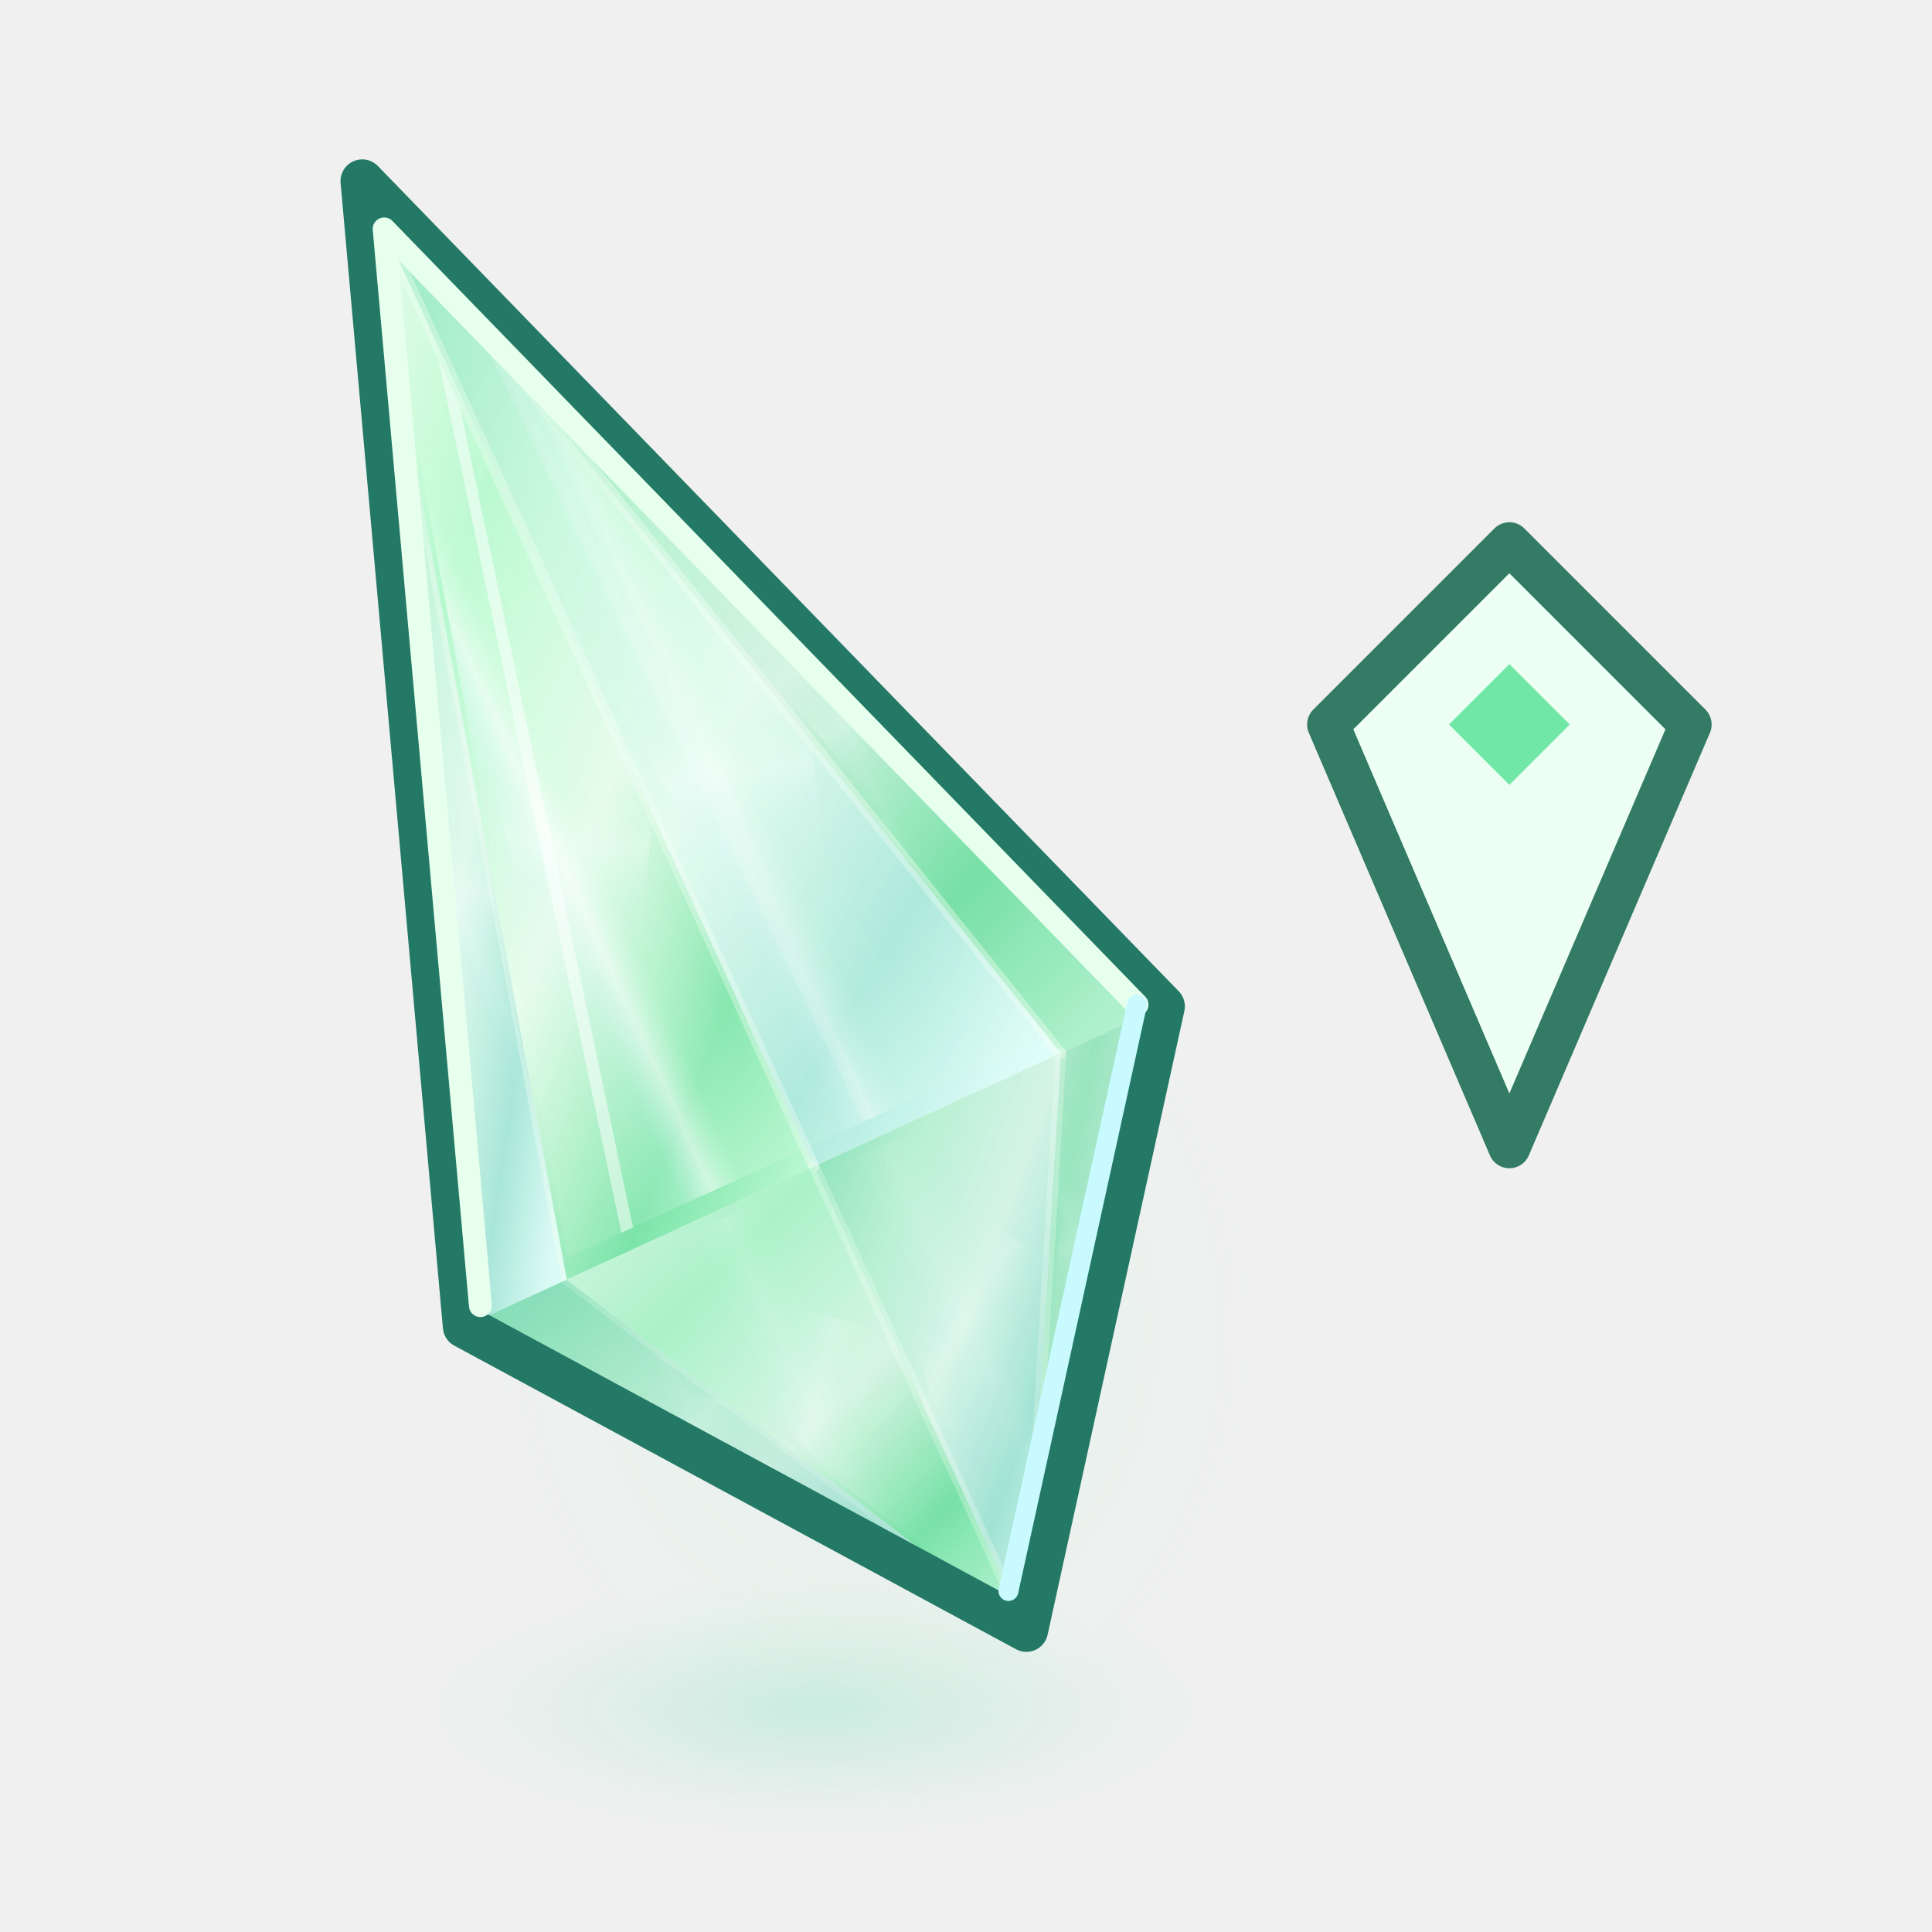
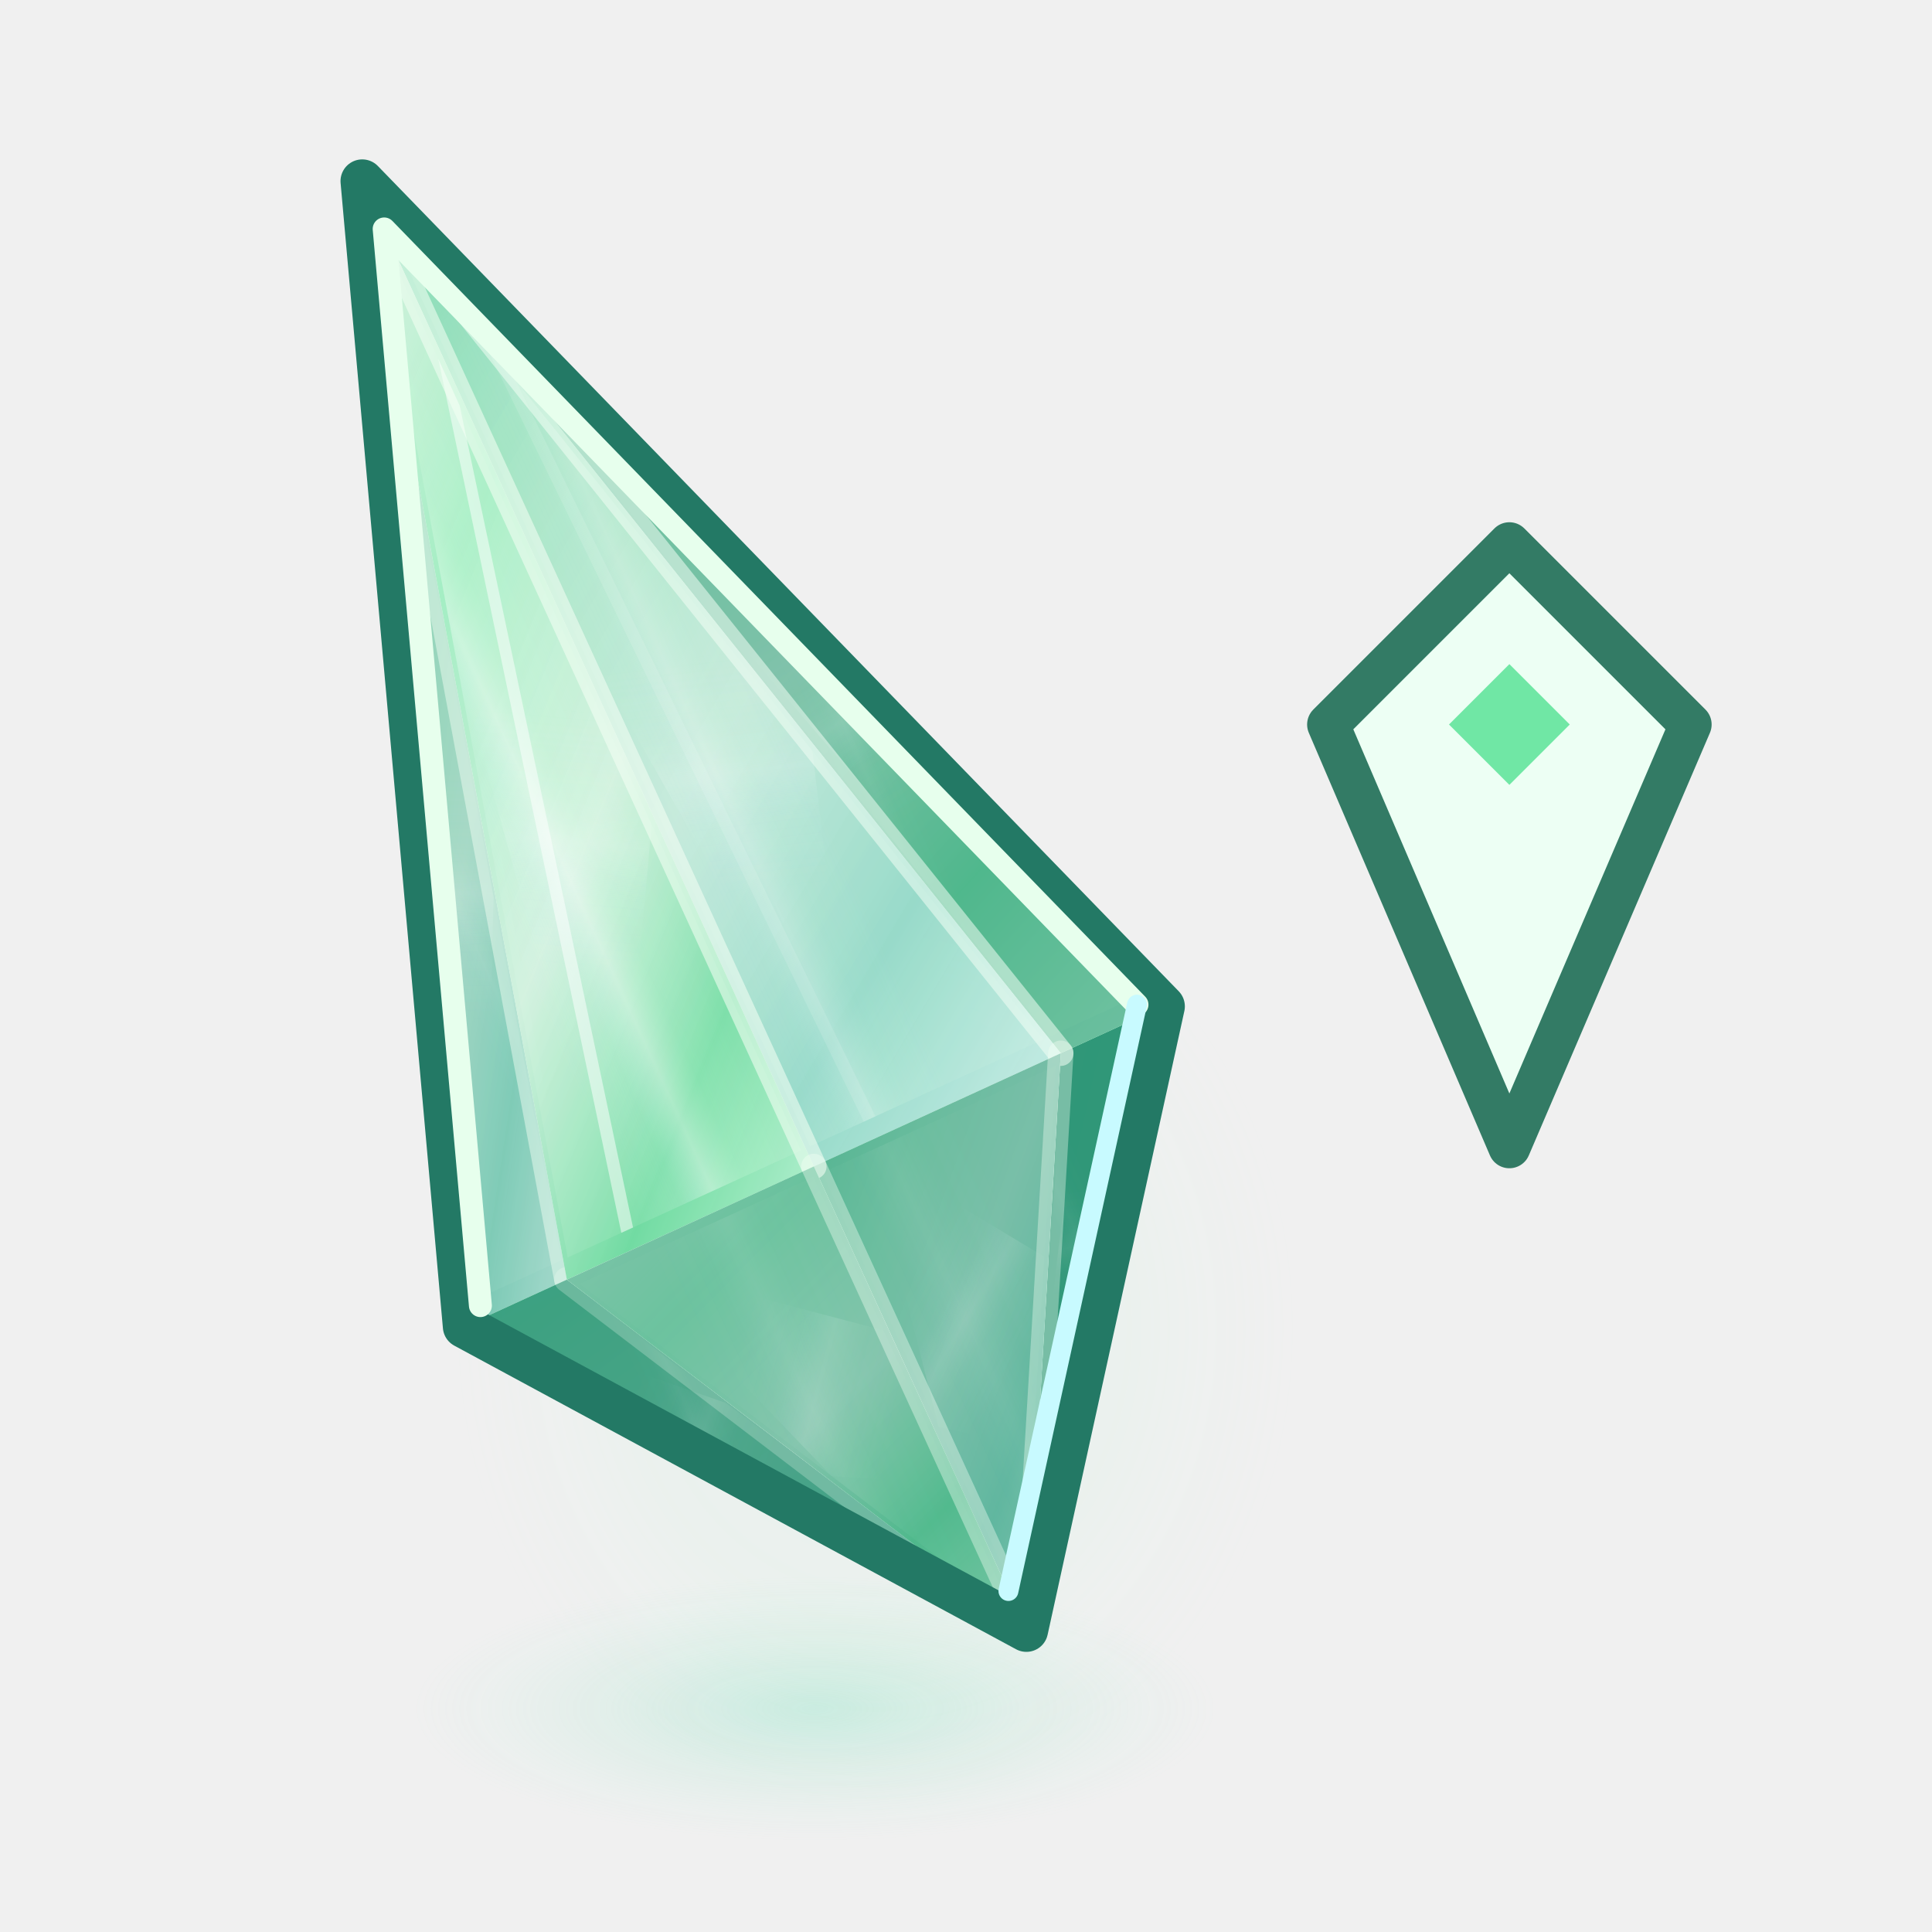
<svg xmlns="http://www.w3.org/2000/svg" width="32" height="32" viewBox="0 0 32 32">
  <defs>
    <linearGradient id="body" x1="0" y1="0" x2="1" y2="1">
      <stop stop-color="#e9fff2" />
      <stop offset=".55" stop-color="#a1faca" />
      <stop offset="1" stop-color="#d8fffe" />
    </linearGradient>
    <linearGradient id="crown" x1="0" y1="0" x2=".8" y2="1">
      <stop stop-color="#b9ffe7" />
      <stop offset=".40" stop-color="#f9fffa" />
      <stop offset=".70" stop-color="#eafff1" />
      <stop offset="1" stop-color="#7df2ab" />
    </linearGradient>
    <linearGradient id="left" x1="0" y1="0" x2="1" y2=".5">
      <stop stop-color="#32a67d" />
      <stop offset=".32" stop-color="#4edc8e" />
      <stop offset=".78" stop-color="#bbffcd" />
      <stop offset="1" stop-color="#e9ffeb" />
    </linearGradient>
    <linearGradient id="right" x1="0" y1="0" x2=".7" y2="1">
      <stop stop-color="#72f0b7" />
      <stop offset=".36" stop-color="#54cba3" />
      <stop offset=".7" stop-color="#d4ffee" />
      <stop offset="1" stop-color="#edf6ff" />
    </linearGradient>
    <linearGradient id="foot" x1="0" y1="0" x2="1" y2="1">
      <stop stop-color="#b1ffc4" />
      <stop offset=".48" stop-color="#51d98d" />
      <stop offset=".52" stop-color="#d8ffe1" />
      <stop offset="1" stop-color="#b4eaee" />
    </linearGradient>
    <linearGradient id="violet" x1="0" y1="0" x2="1" y2="1">
      <stop stop-color="#cbffdb" />
      <stop offset=".5" stop-color="#8ee0e4" />
      <stop offset="1" stop-color="#d0f3ff" />
    </linearGradient>
    <linearGradient id="inner" x1="0" y1="0" x2="1" y2="0">
      <stop stop-color="#34a688" stop-opacity=".7" />
      <stop offset=".5" stop-color="#e0ffe8" stop-opacity=".25" />
      <stop offset="1" stop-color="#fbfffb" stop-opacity=".8" />
    </linearGradient>
    <linearGradient id="refract" x1="0" y1="0" x2="1" y2="1">
      <stop stop-color="#f3fff4" />
      <stop offset=".46" stop-color="#c2ffdd" stop-opacity=".7" />
      <stop offset="1" stop-color="#baecf4" stop-opacity=".4" />
    </linearGradient>
    <linearGradient id="text" x1="0" y1="0" x2="1" y2="0">
      <stop stop-color="#76e7b0" />
      <stop offset=".48" stop-color="#f4fff5" />
      <stop offset="1" stop-color="#a6fff0" />
    </linearGradient>
    <radialGradient id="shadow">
      <stop stop-color="#57dbb1" stop-opacity=".25" />
      <stop offset=".55" stop-color="#6ce2b4" stop-opacity=".10" />
      <stop offset="1" stop-color="#8dedcd" stop-opacity="0" />
    </radialGradient>
    <radialGradient id="halo">
      <stop stop-color="#befffb" stop-opacity=".10" />
      <stop offset=".6" stop-color="#a7ffce" stop-opacity=".07" />
      <stop offset="1" stop-color="#d4ffea" stop-opacity="0" />
    </radialGradient>
    <linearGradient id="edgeIce" x1="0" y1="0" x2="1" y2="1">
      <stop offset="0.0" stop-color="#edfff4" />
      <stop offset="0.5" stop-color="#4ee2ac" />
      <stop offset="1.0" stop-color="#e9ffeb" />
    </linearGradient>
    <linearGradient id="edgeIndigo" x1="0" y1="0" x2="1" y2="1">
      <stop offset="0.0" stop-color="#179b72" />
      <stop offset="0.5" stop-color="#83ffcd" />
      <stop offset="1.0" stop-color="#66c0c6" />
    </linearGradient>
    <linearGradient id="edgeLilac" x1="0" y1="0" x2="1" y2="1">
      <stop offset="0.0" stop-color="#92e6e0" />
      <stop offset="0.5" stop-color="#f5f9ff" />
      <stop offset="1.0" stop-color="#47caa0" />
    </linearGradient>
    <linearGradient id="edgeBlue" x1="0" y1="0" x2="1" y2="1">
      <stop offset="0.0" stop-color="#2d9476" />
      <stop offset="0.5" stop-color="#94ffb0" />
      <stop offset="1.0" stop-color="#31ca7a" />
    </linearGradient>
    <linearGradient id="tableLight" x1="0" y1="0" x2="1" y2="1">
      <stop offset="0.0" stop-color="#d0ffe9" />
      <stop offset="0.5" stop-color="#ffffff" />
      <stop offset="1.0" stop-color="#acf7d2" />
    </linearGradient>
    <linearGradient id="tableBlue" x1="0" y1="0" x2="1" y2="1">
      <stop offset="0.0" stop-color="#52d597" />
      <stop offset="0.5" stop-color="#deffe6" />
      <stop offset="1.0" stop-color="#83edb2" />
    </linearGradient>
    <linearGradient id="tableIce" x1="0" y1="0" x2="1" y2="1">
      <stop offset="0.0" stop-color="#d8ffe0" />
      <stop offset="0.5" stop-color="#55ea88" />
      <stop offset="1.0" stop-color="#f1fff7" />
    </linearGradient>
    <linearGradient id="tableLilac" x1="0" y1="0" x2="1" y2="1">
      <stop offset="0.0" stop-color="#71d9c8" />
      <stop offset="0.5" stop-color="#d8fffd" />
      <stop offset="1.0" stop-color="#f7f9ff" />
    </linearGradient>
    <linearGradient id="reflectedBlue" x1="0" y1="0" x2="1" y2="1">
      <stop offset="0.0" stop-color="#e8ffea" />
      <stop offset="0.5" stop-color="#40cc7b" />
      <stop offset="1.0" stop-color="#bbffcd" />
    </linearGradient>
    <linearGradient id="depthGlass" x1="0" y1="0" x2=".85" y2="1">
      <stop stop-color="#38ae94" stop-opacity=".24" />
      <stop offset=".4" stop-color="#80efaf" stop-opacity=".08" />
      <stop offset=".72" stop-color="#71d6cc" stop-opacity=".27" />
      <stop offset="1" stop-color="#d8f4ff" stop-opacity=".13" />
    </linearGradient>
    <linearGradient id="iceRefraction" x1="0" y1="0" x2="1" y2=".7">
      <stop stop-color="#58df99" stop-opacity=".06" />
      <stop offset=".35" stop-color="#94ffb4" stop-opacity=".36" />
      <stop offset=".53" stop-color="#f3fff4" stop-opacity=".72" />
      <stop offset=".65" stop-color="#65eb97" stop-opacity=".22" />
      <stop offset="1" stop-color="#b9ffd4" stop-opacity="0" />
    </linearGradient>
    <linearGradient id="violetRefraction" x1="0" y1="1" x2="1" y2="0">
      <stop stop-color="#62d5b4" stop-opacity="0" />
      <stop offset=".35" stop-color="#a6e5ef" stop-opacity=".31" />
      <stop offset=".52" stop-color="#eaf5ff" stop-opacity=".59" />
      <stop offset=".7" stop-color="#8ff6b4" stop-opacity=".18" />
      <stop offset="1" stop-color="#b5ffdb" stop-opacity="0" />
    </linearGradient>
    <linearGradient id="clearIce" x1="0" y1="0" x2="1" y2="1">
      <stop stop-color="#effff0" stop-opacity=".98" />
      <stop offset=".28" stop-color="#b2facd" stop-opacity=".94" />
      <stop offset=".55" stop-color="#e7ffed" stop-opacity=".88" />
      <stop offset=".78" stop-color="#78e5a7" stop-opacity=".96" />
      <stop offset="1" stop-color="#d1ffe2" stop-opacity=".98" />
    </linearGradient>
    <linearGradient id="clearLilac" x1="0" y1="0" x2="1" y2=".85">
      <stop stop-color="#88e6b9" stop-opacity=".98" />
      <stop offset=".32" stop-color="#c5fada" stop-opacity=".94" />
      <stop offset=".58" stop-color="#e8fff4" stop-opacity=".90" />
      <stop offset=".82" stop-color="#a9e9db" stop-opacity=".96" />
      <stop offset="1" stop-color="#e3fffb" stop-opacity=".98" />
    </linearGradient>
  </defs>
  <ellipse cx="13.5" cy="28.3" rx="6.7" ry="2.2" fill="url(#shadow)" stroke="none" stroke-width="0" stroke-linejoin="round" stroke-linecap="round" />
  <ellipse cx="14.5" cy="22" rx="7" ry="8" fill="url(#halo)" stroke="none" stroke-width="0" stroke-linejoin="round" stroke-linecap="round" />
  <polygon points="6,3 19.265,16.669 17.57,17.445" fill="url(#clearIce)" stroke="none" stroke-width="0.7" stroke-linejoin="round" stroke-linecap="round" />
-   <polygon points="6,3 19.265,16.669 17.57,17.445" fill="#34a788" fill-opacity="0.098" stroke="none" stroke-width="0.7" stroke-linejoin="round" stroke-linecap="round" />
+   <polygon points="6,3 19.265,16.669 17.57,17.445" fill="#289173" fill-opacity="0.561" stroke="none" stroke-width="0" stroke-linejoin="round" stroke-linecap="round" />
  <polygon points="6.455,3.515 18.991,16.432 17.389,17.166" fill="#effff0" fill-opacity="0.024" stroke="none" stroke-width="0.7" stroke-linejoin="round" stroke-linecap="round" />
  <defs>
    <linearGradient id="sheen5" gradientUnits="userSpaceOnUse" x1="13.019" y1="10.249" x2="15.038" y2="13.569">
      <stop stop-color="#e4ffeb" stop-opacity="0" />
-       <stop offset=".3" stop-color="#d6ffe3" stop-opacity="0.064" />
-       <stop offset=".5" stop-color="#ffffff" stop-opacity="0.212" />
-       <stop offset=".7" stop-color="#dcf9ff" stop-opacity="0.053" />
+       <stop offset=".3" stop-color="#d6ffe3" stop-opacity="0.038" />
+       <stop offset=".5" stop-color="#ffffff" stop-opacity="0.127" />
+       <stop offset=".7" stop-color="#dcf9ff" stop-opacity="0.032" />
      <stop offset="1" stop-color="#dcf9ff" stop-opacity="0" />
    </linearGradient>
  </defs>
  <polygon points="10.216,7.391 14.603,11.911 17.71,17.019 11.048,9.249" fill="url(#sheen5)" />
  <defs>
    <linearGradient id="sheen6" gradientUnits="userSpaceOnUse" x1="14.567" y1="11.928" x2="13.526" y2="12.405">
      <stop stop-color="#e4ffeb" stop-opacity="0" />
-       <stop offset=".3" stop-color="#d6ffe3" stop-opacity="0.024" />
-       <stop offset=".5" stop-color="#ffffff" stop-opacity="0.081" />
-       <stop offset=".7" stop-color="#dcf9ff" stop-opacity="0.02" />
+       <stop offset=".3" stop-color="#d6ffe3" stop-opacity="0.015" />
+       <stop offset=".5" stop-color="#ffffff" stop-opacity="0.048" />
+       <stop offset=".7" stop-color="#dcf9ff" stop-opacity="0.012" />
      <stop offset="1" stop-color="#dcf9ff" stop-opacity="0" />
    </linearGradient>
  </defs>
  <polygon points="6.455,3.515 18.991,16.432 17.389,17.166" fill="url(#sheen6)" />
-   <polyline points="6,3 19.265,16.669" fill="none" stroke="#f4fff5" stroke-opacity="0.286" stroke-width="0.18" stroke-linejoin="round" stroke-linecap="round" />
+   <polyline points="6,3 19.265,16.669" fill="none" stroke="#f4fff5" stroke-opacity="0.372" stroke-width="0.42" stroke-linejoin="round" stroke-linecap="round" />
  <polyline points="11.473,8.686 14.482,11.786" fill="none" stroke="#9bffc3" stroke-opacity="0" stroke-width="0.8" stroke-linejoin="round" stroke-linecap="round" />
  <polyline points="11.473,8.686 14.482,11.786" fill="none" stroke="#ffffff" stroke-opacity="0" stroke-width="0.29" stroke-linejoin="round" stroke-linecap="round" />
  <polygon points="17,27 19.265,16.669 17.57,17.445" fill="url(#clearIce)" stroke="none" stroke-width="0.7" stroke-linejoin="round" stroke-linecap="round" />
-   <polygon points="17,27 19.265,16.669 17.57,17.445" fill="#34a788" fill-opacity="0.231" stroke="none" stroke-width="0.7" stroke-linejoin="round" stroke-linecap="round" />
+   <polygon points="17,27 19.265,16.669 17.57,17.445" fill="#289173" fill-opacity="0.949" stroke="none" stroke-width="0" stroke-linejoin="round" stroke-linecap="round" />
  <polygon points="17.052,26.635 19.192,16.872 17.591,17.606" fill="#effff0" fill-opacity="0" stroke="none" stroke-width="0.7" stroke-linejoin="round" stroke-linecap="round" />
  <defs>
    <linearGradient id="sheen13" gradientUnits="userSpaceOnUse" x1="18.189" y1="21.53" x2="17.844" y2="19.69">
      <stop stop-color="#e4ffeb" stop-opacity="0" />
-       <stop offset=".3" stop-color="#d6ffe3" stop-opacity="0.041" />
-       <stop offset=".5" stop-color="#ffffff" stop-opacity="0.137" />
-       <stop offset=".7" stop-color="#dcf9ff" stop-opacity="0.034" />
+       <stop offset=".3" stop-color="#d6ffe3" stop-opacity="0.025" />
+       <stop offset=".5" stop-color="#ffffff" stop-opacity="0.082" />
+       <stop offset=".7" stop-color="#dcf9ff" stop-opacity="0.021" />
      <stop offset="1" stop-color="#dcf9ff" stop-opacity="0" />
    </linearGradient>
  </defs>
  <polygon points="17.694,23.706 18.443,20.289 17.911,17.459 17.278,22.843" fill="url(#sheen13)" />
  <defs>
    <linearGradient id="sheen14" gradientUnits="userSpaceOnUse" x1="18.407" y1="20.306" x2="17.366" y2="20.783">
      <stop stop-color="#e4ffeb" stop-opacity="0" />
-       <stop offset=".3" stop-color="#d6ffe3" stop-opacity="0.024" />
-       <stop offset=".5" stop-color="#ffffff" stop-opacity="0.08" />
-       <stop offset=".7" stop-color="#dcf9ff" stop-opacity="0.02" />
+       <stop offset=".3" stop-color="#d6ffe3" stop-opacity="0.014" />
+       <stop offset=".5" stop-color="#ffffff" stop-opacity="0.048" />
+       <stop offset=".7" stop-color="#dcf9ff" stop-opacity="0.012" />
      <stop offset="1" stop-color="#dcf9ff" stop-opacity="0" />
    </linearGradient>
  </defs>
  <polygon points="17.052,26.635 19.192,16.872 17.591,17.606" fill="url(#sheen14)" />
-   <polyline points="17,27 19.265,16.669" fill="none" stroke="#f4fff5" stroke-opacity="0.157" stroke-width="0.18" stroke-linejoin="round" stroke-linecap="round" />
+   <polyline points="17,27 19.265,16.669" fill="none" stroke="#f4fff5" stroke-opacity="0.188" stroke-width="0.42" stroke-linejoin="round" stroke-linecap="round" />
  <polyline points="17.909,22.727 18.422,20.384" fill="none" stroke="#9bffc3" stroke-opacity="0" stroke-width="0.8" stroke-linejoin="round" stroke-linecap="round" />
  <polyline points="17.909,22.727 18.422,20.384" fill="none" stroke="#ffffff" stroke-opacity="0" stroke-width="0.29" stroke-linejoin="round" stroke-linecap="round" />
  <polygon points="6,3 9.389,21.195 7.695,21.971" fill="url(#clearLilac)" stroke="none" stroke-width="0.7" stroke-linejoin="round" stroke-linecap="round" />
-   <polygon points="6,3 9.389,21.195 7.695,21.971" fill="#34a788" fill-opacity="0.047" stroke="none" stroke-width="0.7" stroke-linejoin="round" stroke-linecap="round" />
+   <polygon points="6,3 9.389,21.195 7.695,21.971" fill="#289173" fill-opacity="0.372" stroke="none" stroke-width="0" stroke-linejoin="round" stroke-linecap="round" />
  <polygon points="6.093,3.681 9.296,20.875 7.695,21.609" fill="#effff0" fill-opacity="0.051" stroke="none" stroke-width="0.7" stroke-linejoin="round" stroke-linecap="round" />
  <defs>
    <linearGradient id="sheen21" gradientUnits="userSpaceOnUse" x1="7.785" y1="12.648" x2="7.681" y2="16.941">
      <stop stop-color="#e4ffeb" stop-opacity="0" />
-       <stop offset=".3" stop-color="#d6ffe3" stop-opacity="0.074" />
-       <stop offset=".5" stop-color="#ffffff" stop-opacity="0.247" />
-       <stop offset=".7" stop-color="#dcf9ff" stop-opacity="0.062" />
+       <stop offset=".3" stop-color="#d6ffe3" stop-opacity="0.044" />
+       <stop offset=".5" stop-color="#ffffff" stop-opacity="0.148" />
+       <stop offset=".7" stop-color="#dcf9ff" stop-opacity="0.037" />
      <stop offset="1" stop-color="#dcf9ff" stop-opacity="0" />
    </linearGradient>
  </defs>
  <polygon points="7.054,8.84 8.175,14.857 8.015,21.462 6.766,11.211" fill="url(#sheen21)" />
  <defs>
    <linearGradient id="sheen22" gradientUnits="userSpaceOnUse" x1="8.139" y1="14.874" x2="7.098" y2="15.351">
      <stop stop-color="#e4ffeb" stop-opacity="0" />
-       <stop offset=".3" stop-color="#d6ffe3" stop-opacity="0.03" />
-       <stop offset=".5" stop-color="#ffffff" stop-opacity="0.101" />
-       <stop offset=".7" stop-color="#dcf9ff" stop-opacity="0.025" />
+       <stop offset=".3" stop-color="#d6ffe3" stop-opacity="0.018" />
+       <stop offset=".5" stop-color="#ffffff" stop-opacity="0.06" />
+       <stop offset=".7" stop-color="#dcf9ff" stop-opacity="0.015" />
      <stop offset="1" stop-color="#dcf9ff" stop-opacity="0" />
    </linearGradient>
  </defs>
  <polygon points="6.093,3.681 9.296,20.875 7.695,21.609" fill="url(#sheen22)" />
-   <polyline points="6,3 9.389,21.195" fill="none" stroke="#f4fff5" stroke-opacity="0.341" stroke-width="0.18" stroke-linejoin="round" stroke-linecap="round" />
+   <polyline points="6,3 9.389,21.195" fill="none" stroke="#f4fff5" stroke-opacity="0.459" stroke-width="0.42" stroke-linejoin="round" stroke-linecap="round" />
  <polyline points="7.375,10.565 8.144,14.691" fill="none" stroke="#9bffc3" stroke-opacity="0" stroke-width="0.8" stroke-linejoin="round" stroke-linecap="round" />
  <polyline points="7.375,10.565 8.144,14.691" fill="none" stroke="#ffffff" stroke-opacity="0" stroke-width="0.29" stroke-linejoin="round" stroke-linecap="round" />
  <polygon points="17,27 9.389,21.195 7.695,21.971" fill="url(#clearLilac)" stroke="none" stroke-width="0.7" stroke-linejoin="round" stroke-linecap="round" />
-   <polygon points="17,27 9.389,21.195 7.695,21.971" fill="#34a788" fill-opacity="0.184" stroke="none" stroke-width="0.7" stroke-linejoin="round" stroke-linecap="round" />
+   <polygon points="17,27 9.389,21.195 7.695,21.971" fill="#289173" fill-opacity="0.824" stroke="none" stroke-width="0" stroke-linejoin="round" stroke-linecap="round" />
  <polygon points="16.69,26.801 9.498,21.316 7.897,22.049" fill="#effff0" fill-opacity="0.004" stroke="none" stroke-width="0.7" stroke-linejoin="round" stroke-linecap="round" />
  <defs>
    <linearGradient id="sheen29" gradientUnits="userSpaceOnUse" x1="12.956" y1="23.928" x2="10.487" y2="23.062">
      <stop stop-color="#e4ffeb" stop-opacity="0" />
-       <stop offset=".3" stop-color="#d6ffe3" stop-opacity="0.049" />
-       <stop offset=".5" stop-color="#ffffff" stop-opacity="0.163" />
-       <stop offset=".7" stop-color="#dcf9ff" stop-opacity="0.041" />
+       <stop offset=".3" stop-color="#d6ffe3" stop-opacity="0.029" />
+       <stop offset=".5" stop-color="#ffffff" stop-opacity="0.098" />
+       <stop offset=".7" stop-color="#dcf9ff" stop-opacity="0.024" />
      <stop offset="1" stop-color="#dcf9ff" stop-opacity="0" />
    </linearGradient>
  </defs>
  <polygon points="14.532,25.156 12.015,23.235 8.217,21.902 12.997,24.805" fill="url(#sheen29)" />
  <defs>
    <linearGradient id="sheen30" gradientUnits="userSpaceOnUse" x1="11.979" y1="23.252" x2="10.938" y2="23.729">
      <stop stop-color="#e4ffeb" stop-opacity="0" />
-       <stop offset=".3" stop-color="#d6ffe3" stop-opacity="0.024" />
-       <stop offset=".5" stop-color="#ffffff" stop-opacity="0.08" />
-       <stop offset=".7" stop-color="#dcf9ff" stop-opacity="0.02" />
+       <stop offset=".3" stop-color="#d6ffe3" stop-opacity="0.014" />
+       <stop offset=".5" stop-color="#ffffff" stop-opacity="0.048" />
+       <stop offset=".7" stop-color="#dcf9ff" stop-opacity="0.012" />
      <stop offset="1" stop-color="#dcf9ff" stop-opacity="0" />
    </linearGradient>
  </defs>
  <polygon points="16.69,26.801 9.498,21.316 7.897,22.049" fill="url(#sheen30)" />
-   <polyline points="17,27 9.389,21.195" fill="none" stroke="#f4fff5" stroke-opacity="0.2" stroke-width="0.18" stroke-linejoin="round" stroke-linecap="round" />
+   <polyline points="17,27 9.389,21.195" fill="none" stroke="#f4fff5" stroke-opacity="0.247" stroke-width="0.42" stroke-linejoin="round" stroke-linecap="round" />
  <polyline points="13.811,24.605 12.085,23.289" fill="none" stroke="#9bffc3" stroke-opacity="0" stroke-width="0.8" stroke-linejoin="round" stroke-linecap="round" />
  <polyline points="13.811,24.605 12.085,23.289" fill="none" stroke="#ffffff" stroke-opacity="0" stroke-width="0.29" stroke-linejoin="round" stroke-linecap="round" />
  <polygon points="6,3 17.57,17.445 13.48,19.32" fill="url(#clearLilac)" stroke="none" stroke-width="0.7" stroke-linejoin="round" stroke-linecap="round" />
-   <polygon points="6,3 17.57,17.445 13.48,19.32" fill="#34a788" fill-opacity="0.016" stroke="none" stroke-width="0.7" stroke-linejoin="round" stroke-linecap="round" />
+   <polygon points="6,3 17.57,17.445 13.48,19.32" fill="#289173" fill-opacity="0.196" stroke="none" stroke-width="0" stroke-linejoin="round" stroke-linecap="round" />
  <polygon points="6.349,3.564 17.283,17.215 13.418,18.986" fill="#effff0" fill-opacity="0.086" stroke="none" stroke-width="0.7" stroke-linejoin="round" stroke-linecap="round" />
  <defs>
    <linearGradient id="sheen37" gradientUnits="userSpaceOnUse" x1="12.116" y1="10.756" x2="12.593" y2="14.782">
      <stop stop-color="#e4ffeb" stop-opacity="0" />
-       <stop offset=".3" stop-color="#d6ffe3" stop-opacity="0.071" />
-       <stop offset=".5" stop-color="#ffffff" stop-opacity="0.238" />
-       <stop offset=".7" stop-color="#dcf9ff" stop-opacity="0.06" />
+       <stop offset=".3" stop-color="#d6ffe3" stop-opacity="0.043" />
+       <stop offset=".5" stop-color="#ffffff" stop-opacity="0.143" />
+       <stop offset=".7" stop-color="#dcf9ff" stop-opacity="0.036" />
      <stop offset="1" stop-color="#dcf9ff" stop-opacity="0" />
    </linearGradient>
  </defs>
  <polygon points="9.63,7.659 13.456,12.437 14.191,18.632 9.318,10.041" fill="url(#sheen37)" />
  <defs>
    <linearGradient id="sheen38" gradientUnits="userSpaceOnUse" x1="13.248" y1="12.533" x2="10.735" y2="13.684">
      <stop stop-color="#e4ffeb" stop-opacity="0" />
-       <stop offset=".3" stop-color="#d6ffe3" stop-opacity="0.097" />
-       <stop offset=".5" stop-color="#ffffff" stop-opacity="0.325" />
-       <stop offset=".7" stop-color="#dcf9ff" stop-opacity="0.081" />
+       <stop offset=".3" stop-color="#d6ffe3" stop-opacity="0.058" />
+       <stop offset=".5" stop-color="#ffffff" stop-opacity="0.195" />
+       <stop offset=".7" stop-color="#dcf9ff" stop-opacity="0.049" />
      <stop offset="1" stop-color="#dcf9ff" stop-opacity="0" />
    </linearGradient>
  </defs>
  <polygon points="6.349,3.564 17.283,17.215 13.418,18.986" fill="url(#sheen38)" />
  <polygon points="7.989,5.612 8.536,6.294 14.5,18.49 14.307,18.579" fill="#ffffff" fill-opacity="0.122" stroke="none" stroke-width="0.7" stroke-linejoin="round" stroke-linecap="round" />
-   <polyline points="6,3 17.57,17.445" fill="none" stroke="#f4fff5" stroke-opacity="0.392" stroke-width="0.18" stroke-linejoin="round" stroke-linecap="round" />
+   <polyline points="6,3 17.57,17.445" fill="none" stroke="#f4fff5" stroke-opacity="0.533" stroke-width="0.42" stroke-linejoin="round" stroke-linecap="round" />
  <polyline points="11.179,9.594 13.803,12.87" fill="none" stroke="#9bffc3" stroke-opacity="0" stroke-width="0.8" stroke-linejoin="round" stroke-linecap="round" />
  <polyline points="11.179,9.594 13.803,12.87" fill="none" stroke="#ffffff" stroke-opacity="0" stroke-width="0.29" stroke-linejoin="round" stroke-linecap="round" />
  <polygon points="17,27 17.57,17.445 13.48,19.32" fill="url(#clearLilac)" stroke="none" stroke-width="0.7" stroke-linejoin="round" stroke-linecap="round" />
-   <polygon points="17,27 17.57,17.445 13.48,19.32" fill="#34a788" fill-opacity="0.106" stroke="none" stroke-width="0.7" stroke-linejoin="round" stroke-linecap="round" />
+   <polygon points="17,27 17.57,17.445 13.48,19.32" fill="#289173" fill-opacity="0.588" stroke="none" stroke-width="0" stroke-linejoin="round" stroke-linecap="round" />
  <polygon points="16.946,26.684 17.485,17.655 13.62,19.426" fill="#effff0" fill-opacity="0.02" stroke="none" stroke-width="0.7" stroke-linejoin="round" stroke-linecap="round" />
  <defs>
    <linearGradient id="sheen46" gradientUnits="userSpaceOnUse" x1="17.235" y1="21.924" x2="15.347" y2="20.791">
      <stop stop-color="#e4ffeb" stop-opacity="0" />
-       <stop offset=".3" stop-color="#d6ffe3" stop-opacity="0.056" />
-       <stop offset=".5" stop-color="#ffffff" stop-opacity="0.187" />
-       <stop offset=".7" stop-color="#dcf9ff" stop-opacity="0.047" />
+       <stop offset=".3" stop-color="#d6ffe3" stop-opacity="0.034" />
+       <stop offset=".5" stop-color="#ffffff" stop-opacity="0.112" />
+       <stop offset=".7" stop-color="#dcf9ff" stop-opacity="0.028" />
      <stop offset="1" stop-color="#dcf9ff" stop-opacity="0" />
    </linearGradient>
  </defs>
  <polygon points="17.108,23.975 17.296,20.815 14.393,19.072 15.549,23.636" fill="url(#sheen46)" />
  <defs>
    <linearGradient id="sheen47" gradientUnits="userSpaceOnUse" x1="17.088" y1="20.911" x2="14.575" y2="22.062">
      <stop stop-color="#e4ffeb" stop-opacity="0" />
-       <stop offset=".3" stop-color="#d6ffe3" stop-opacity="0.029" />
-       <stop offset=".5" stop-color="#ffffff" stop-opacity="0.097" />
-       <stop offset=".7" stop-color="#dcf9ff" stop-opacity="0.024" />
+       <stop offset=".3" stop-color="#d6ffe3" stop-opacity="0.017" />
+       <stop offset=".5" stop-color="#ffffff" stop-opacity="0.058" />
+       <stop offset=".7" stop-color="#dcf9ff" stop-opacity="0.015" />
      <stop offset="1" stop-color="#dcf9ff" stop-opacity="0" />
    </linearGradient>
  </defs>
  <polygon points="16.946,26.684 17.485,17.655 13.62,19.426" fill="url(#sheen47)" />
-   <polyline points="17,27 17.57,17.445" fill="none" stroke="#f4fff5" stroke-opacity="0.275" stroke-width="0.18" stroke-linejoin="round" stroke-linecap="round" />
+   <polyline points="17,27 17.57,17.445" fill="none" stroke="#f4fff5" stroke-opacity="0.361" stroke-width="0.42" stroke-linejoin="round" stroke-linecap="round" />
  <polyline points="17.184,22.696 17.313,20.529" fill="none" stroke="#9bffc3" stroke-opacity="0" stroke-width="0.8" stroke-linejoin="round" stroke-linecap="round" />
  <polyline points="17.184,22.696 17.313,20.529" fill="none" stroke="#ffffff" stroke-opacity="0" stroke-width="0.29" stroke-linejoin="round" stroke-linecap="round" />
  <polygon points="6,3 13.48,19.32 9.389,21.195" fill="url(#clearIce)" stroke="none" stroke-width="0.7" stroke-linejoin="round" stroke-linecap="round" />
-   <polygon points="6,3 13.48,19.32 9.389,21.195" fill="#34a788" fill-opacity="0.004" stroke="none" stroke-width="0.7" stroke-linejoin="round" stroke-linecap="round" />
+   <polygon points="6,3 13.48,19.32 9.389,21.195" fill="#289173" fill-opacity="0.118" stroke="none" stroke-width="0" stroke-linejoin="round" stroke-linecap="round" />
  <polygon points="6.199,3.633 13.268,19.055 9.402,20.827" fill="#effff0" fill-opacity="0.106" stroke="none" stroke-width="0.7" stroke-linejoin="round" stroke-linecap="round" />
  <defs>
    <linearGradient id="sheen54" gradientUnits="userSpaceOnUse" x1="9.929" y1="11.758" x2="9.527" y2="16.188">
      <stop stop-color="#e4ffeb" stop-opacity="0" />
-       <stop offset=".3" stop-color="#d6ffe3" stop-opacity="0.074" />
-       <stop offset=".5" stop-color="#ffffff" stop-opacity="0.247" />
-       <stop offset=".7" stop-color="#dcf9ff" stop-opacity="0.062" />
+       <stop offset=".3" stop-color="#d6ffe3" stop-opacity="0.044" />
+       <stop offset=".5" stop-color="#ffffff" stop-opacity="0.148" />
+       <stop offset=".7" stop-color="#dcf9ff" stop-opacity="0.037" />
      <stop offset="1" stop-color="#dcf9ff" stop-opacity="0" />
    </linearGradient>
  </defs>
  <polygon points="8.32,8.259 10.794,13.657 10.175,20.473 7.545,10.854" fill="url(#sheen54)" />
  <defs>
    <linearGradient id="sheen55" gradientUnits="userSpaceOnUse" x1="10.585" y1="13.753" x2="8.073" y2="14.905">
      <stop stop-color="#e4ffeb" stop-opacity="0" />
-       <stop offset=".3" stop-color="#d6ffe3" stop-opacity="0.163" />
-       <stop offset=".5" stop-color="#ffffff" stop-opacity="0.544" />
-       <stop offset=".7" stop-color="#dcf9ff" stop-opacity="0.136" />
+       <stop offset=".3" stop-color="#d6ffe3" stop-opacity="0.098" />
+       <stop offset=".5" stop-color="#ffffff" stop-opacity="0.326" />
+       <stop offset=".7" stop-color="#dcf9ff" stop-opacity="0.082" />
      <stop offset="1" stop-color="#dcf9ff" stop-opacity="0" />
    </linearGradient>
  </defs>
  <polygon points="6.199,3.633 13.268,19.055 9.402,20.827" fill="url(#sheen55)" />
  <polygon points="7.26,5.946 7.613,6.717 10.485,20.331 10.291,20.419" fill="#ffffff" fill-opacity="0.506" stroke="none" stroke-width="0.7" stroke-linejoin="round" stroke-linecap="round" />
-   <polyline points="6,3 13.48,19.32" fill="none" stroke="#f4fff5" stroke-opacity="0.412" stroke-width="0.18" stroke-linejoin="round" stroke-linecap="round" />
+   <polyline points="6,3 13.48,19.32" fill="none" stroke="#f4fff5" stroke-opacity="0.561" stroke-width="0.42" stroke-linejoin="round" stroke-linecap="round" />
  <polyline points="9.322,10.445 11.018,14.146" fill="none" stroke="#9bffc3" stroke-opacity="0" stroke-width="0.8" stroke-linejoin="round" stroke-linecap="round" />
  <polyline points="9.322,10.445 11.018,14.146" fill="none" stroke="#ffffff" stroke-opacity="0" stroke-width="0.29" stroke-linejoin="round" stroke-linecap="round" />
  <polygon points="17,27 13.48,19.32 9.389,21.195" fill="url(#clearIce)" stroke="none" stroke-width="0.7" stroke-linejoin="round" stroke-linecap="round" />
-   <polygon points="17,27 13.48,19.32 9.389,21.195" fill="#34a788" fill-opacity="0.09" stroke="none" stroke-width="0.7" stroke-linejoin="round" stroke-linecap="round" />
+   <polygon points="17,27 13.48,19.32 9.389,21.195" fill="#289173" fill-opacity="0.533" stroke="none" stroke-width="0" stroke-linejoin="round" stroke-linecap="round" />
  <polygon points="16.796,26.753 13.47,19.495 9.604,21.267" fill="#effff0" fill-opacity="0.024" stroke="none" stroke-width="0.7" stroke-linejoin="round" stroke-linecap="round" />
  <defs>
    <linearGradient id="sheen63" gradientUnits="userSpaceOnUse" x1="15.048" y1="22.926" x2="12.281" y2="22.196">
      <stop stop-color="#e4ffeb" stop-opacity="0" />
-       <stop offset=".3" stop-color="#d6ffe3" stop-opacity="0.059" />
-       <stop offset=".5" stop-color="#ffffff" stop-opacity="0.196" />
-       <stop offset=".7" stop-color="#dcf9ff" stop-opacity="0.049" />
+       <stop offset=".3" stop-color="#d6ffe3" stop-opacity="0.035" />
+       <stop offset=".5" stop-color="#ffffff" stop-opacity="0.117" />
+       <stop offset=".7" stop-color="#dcf9ff" stop-opacity="0.029" />
      <stop offset="1" stop-color="#dcf9ff" stop-opacity="0" />
    </linearGradient>
  </defs>
  <polygon points="15.798,24.576 14.634,22.035 10.377,20.913 13.775,24.449" fill="url(#sheen63)" />
  <defs>
    <linearGradient id="sheen64" gradientUnits="userSpaceOnUse" x1="14.425" y1="22.131" x2="11.913" y2="23.283">
      <stop stop-color="#e4ffeb" stop-opacity="0" />
-       <stop offset=".3" stop-color="#d6ffe3" stop-opacity="0.036" />
-       <stop offset=".5" stop-color="#ffffff" stop-opacity="0.119" />
-       <stop offset=".7" stop-color="#dcf9ff" stop-opacity="0.03" />
+       <stop offset=".3" stop-color="#d6ffe3" stop-opacity="0.021" />
+       <stop offset=".5" stop-color="#ffffff" stop-opacity="0.071" />
+       <stop offset=".7" stop-color="#dcf9ff" stop-opacity="0.018" />
      <stop offset="1" stop-color="#dcf9ff" stop-opacity="0" />
    </linearGradient>
  </defs>
  <polygon points="16.796,26.753 13.47,19.495 9.604,21.267" fill="url(#sheen64)" />
-   <polyline points="17,27 13.48,19.32" fill="none" stroke="#f4fff5" stroke-opacity="0.294" stroke-width="0.18" stroke-linejoin="round" stroke-linecap="round" />
+   <polyline points="17,27 13.48,19.32" fill="none" stroke="#f4fff5" stroke-opacity="0.384" stroke-width="0.42" stroke-linejoin="round" stroke-linecap="round" />
  <polyline points="15.327,23.547 14.528,21.805" fill="none" stroke="#9bffc3" stroke-opacity="0" stroke-width="0.8" stroke-linejoin="round" stroke-linecap="round" />
  <polyline points="15.327,23.547 14.528,21.805" fill="none" stroke="#ffffff" stroke-opacity="0" stroke-width="0.29" stroke-linejoin="round" stroke-linecap="round" />
  <polyline points="6,3 19.265,16.669 17,27 7.695,21.971 6,3" fill="none" stroke="#237965" stroke-width="0.72" stroke-linejoin="round" stroke-linecap="round" />
  <polyline points="7.957,21.625 6.363,3.792 18.832,16.64" fill="none" stroke="#e7ffed" stroke-width="0.38" stroke-linejoin="round" stroke-linecap="round" />
  <polyline points="18.832,16.64 16.703,26.352" fill="none" stroke="#c8faff" stroke-width="0.33" stroke-linejoin="round" stroke-linecap="round" />
  <polygon points="7.035,5.619 7.843,7.382 10.444,20.053 9.928,20.29" fill="#dcffe4" fill-opacity="0" stroke="none" stroke-width="0.7" stroke-linejoin="round" stroke-linecap="round" />
  <polygon points="7.305,6.207 7.574,6.794 10.296,20.121 10.076,20.222" fill="#ffffff" fill-opacity="0" stroke="none" stroke-width="0.7" stroke-linejoin="round" stroke-linecap="round" />
  <polyline points="7.439,6.501 10.186,20.172" fill="none" stroke="#ffffff" stroke-opacity="0" stroke-width="0.24" stroke-linejoin="round" stroke-linecap="round" />
  <polygon points="25,9 28,12 25,19 22,12" fill="#edfff4" stroke="#337b65" stroke-width="0.7" stroke-linejoin="round" stroke-linecap="round" />
  <polygon points="25,11 26,12 25,13 24,12" fill="#70e7a5" stroke="none" stroke-width="0.7" stroke-linejoin="round" stroke-linecap="round" />
</svg>
